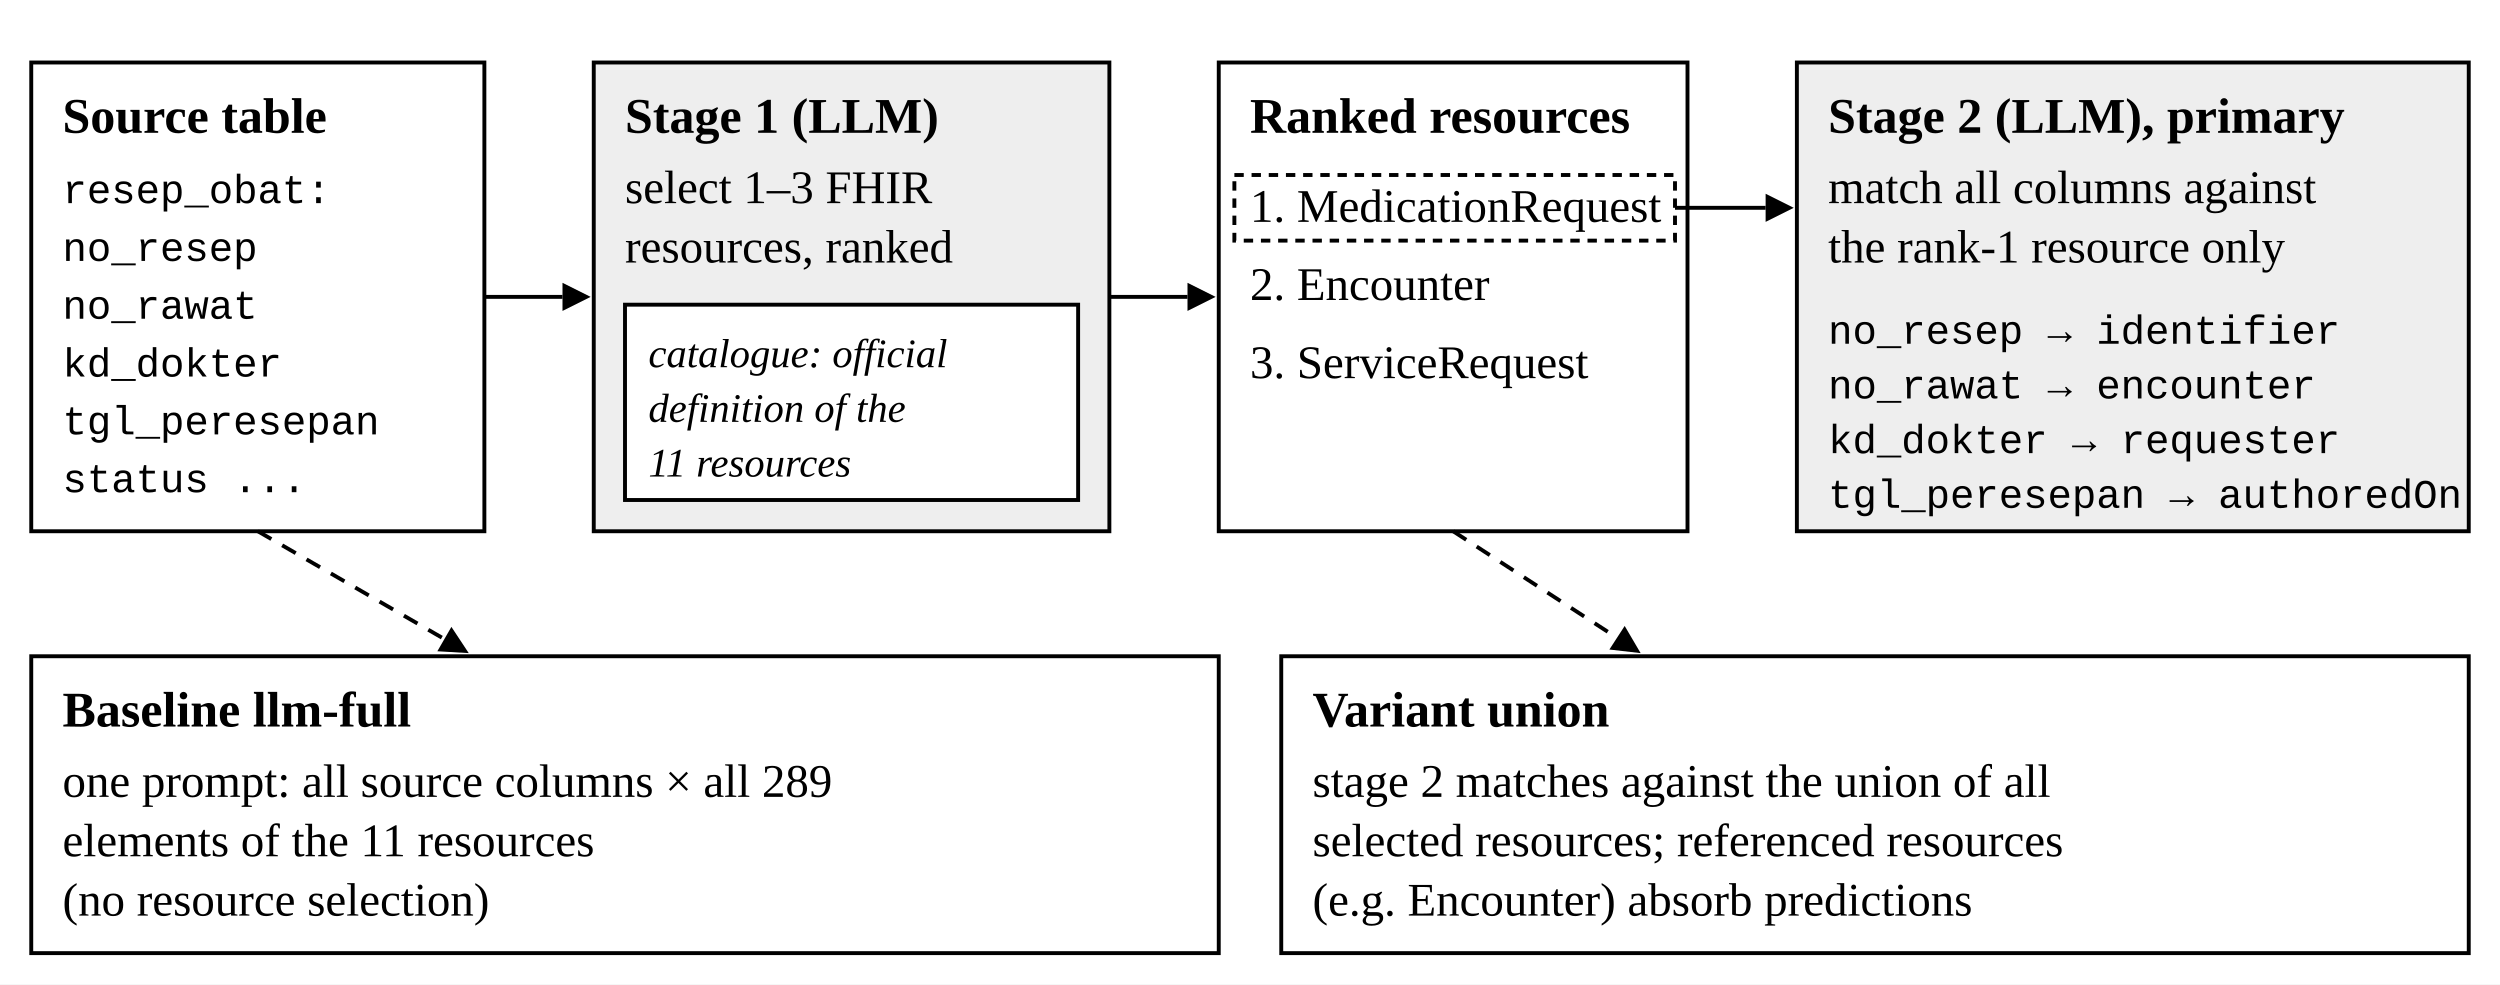
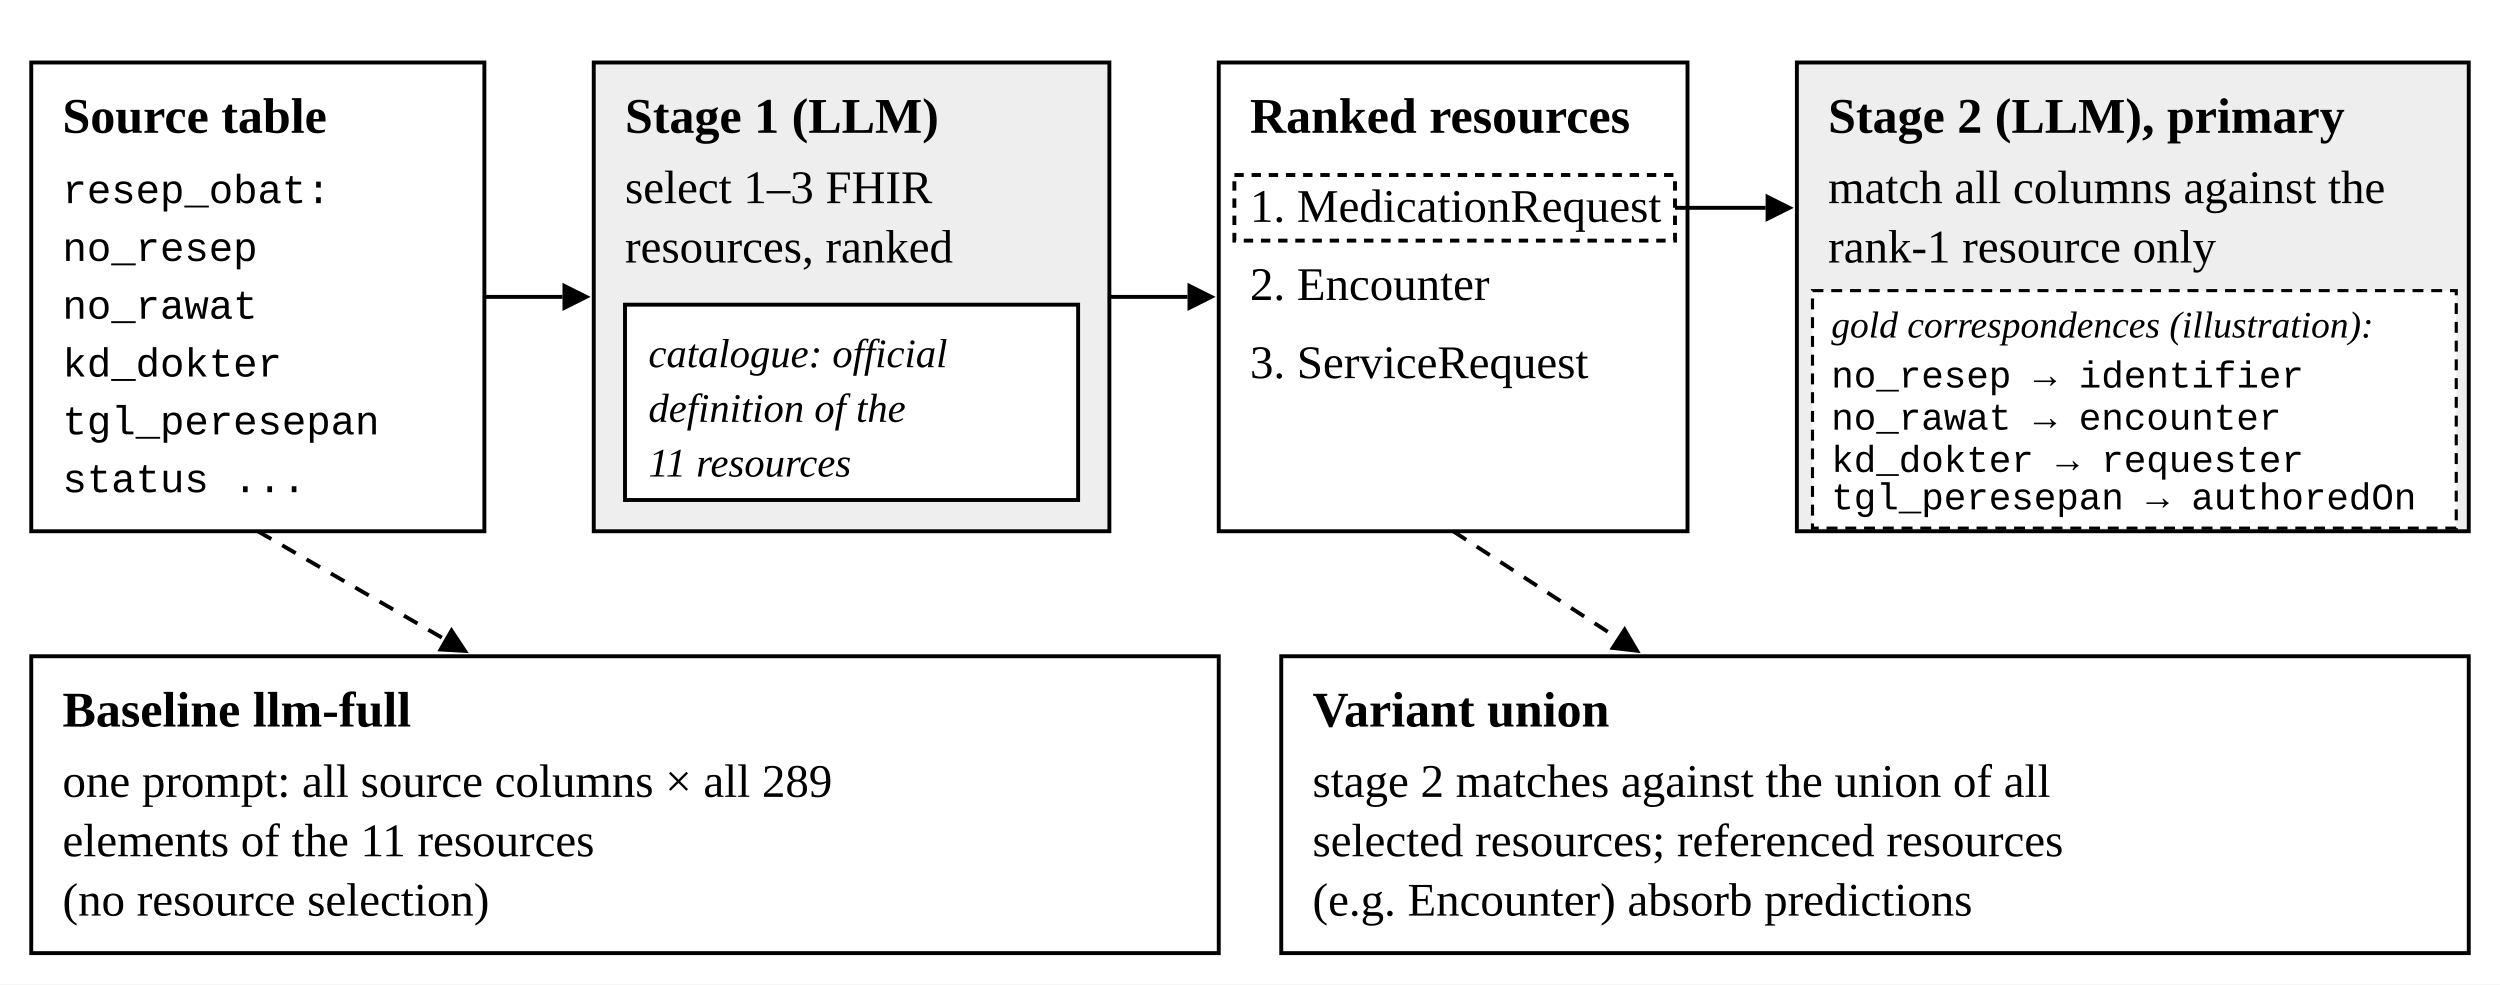
<svg xmlns="http://www.w3.org/2000/svg" width="1600" height="630" viewBox="0 0 1600 630">
  <rect width="1600" height="630" fill="#ffffff" />
  <rect x="20" y="40" width="290" height="300" fill="#ffffff" stroke="#000" stroke-width="2.5" />
  <text x="40" y="85" font-family="Times New Roman" font-size="32" font-weight="bold">Source table</text>
  <text x="40" y="130" font-family="Courier New" font-size="26">resep_obat:</text>
  <text x="40" y="167" font-family="Courier New" font-size="26">no_resep</text>
  <text x="40" y="204" font-family="Courier New" font-size="26">no_rawat</text>
  <text x="40" y="241" font-family="Courier New" font-size="26">kd_dokter</text>
  <text x="40" y="278" font-family="Courier New" font-size="26">tgl_peresepan</text>
  <text x="40" y="315" font-family="Courier New" font-size="26">status ...</text>
  <rect x="380" y="40" width="330" height="300" fill="#eeeeee" stroke="#000" stroke-width="2.5" />
  <text x="400" y="85" font-family="Times New Roman" font-size="32" font-weight="bold">Stage 1 (LLM)</text>
  <text x="400" y="130" font-family="Times New Roman" font-size="30">select 1–3 FHIR</text>
  <text x="400" y="168" font-family="Times New Roman" font-size="30">resources, ranked</text>
  <rect x="400" y="195" width="290" height="125" fill="#ffffff" stroke="#000" stroke-width="2.5" />
  <text x="415" y="235" font-family="Times New Roman" font-size="26" font-style="italic">catalogue: official</text>
  <text x="415" y="270" font-family="Times New Roman" font-size="26" font-style="italic">definition of the</text>
  <text x="415" y="305" font-family="Times New Roman" font-size="26" font-style="italic">11 resources</text>
  <rect x="780" y="40" width="300" height="300" fill="#ffffff" stroke="#000" stroke-width="2.5" />
  <text x="800" y="85" font-family="Times New Roman" font-size="32" font-weight="bold">Ranked resources</text>
  <rect x="790" y="112" width="282" height="42" fill="none" stroke="#000" stroke-width="2.5" stroke-dasharray="6 5" />
  <text x="800" y="142" font-family="Times New Roman" font-size="30">1. MedicationRequest</text>
  <text x="800" y="192" font-family="Times New Roman" font-size="30">2. Encounter</text>
  <text x="800" y="242" font-family="Times New Roman" font-size="30">3. ServiceRequest</text>
  <rect x="1150" y="40" width="430" height="300" fill="#eeeeee" stroke="#000" stroke-width="2.5" />
  <text x="1170" y="85" font-family="Times New Roman" font-size="32" font-weight="bold">Stage 2 (LLM), primary</text>
-   <text x="1170" y="130" font-family="Times New Roman" font-size="30">match all columns against</text>
-   <text x="1170" y="168" font-family="Times New Roman" font-size="30">the rank-1 resource only</text>
-   <text x="1170" y="220" font-family="Courier New" font-size="26">no_resep → identifier</text>
-   <text x="1170" y="255" font-family="Courier New" font-size="26">no_rawat → encounter</text>
-   <text x="1170" y="290" font-family="Courier New" font-size="26">kd_dokter → requester</text>
-   <text x="1170" y="325" font-family="Courier New" font-size="26">tgl_peresepan → authoredOn</text>
+   <text x="1170" y="130" font-family="Times New Roman" font-size="30">match all columns against the</text>
+   <text x="1170" y="168" font-family="Times New Roman" font-size="30">rank-1 resource only</text>
+   <rect x="1160" y="186" width="412" height="152" fill="#ffffff" stroke="#000" stroke-width="2" stroke-dasharray="7 5" />
+   <text x="1172" y="216" font-family="Times New Roman" font-size="24" font-style="italic">gold correspondences (illustration):</text>
+   <text x="1172" y="248" font-family="Courier New" font-size="24">no_resep → identifier</text>
+   <text x="1172" y="275" font-family="Courier New" font-size="24">no_rawat → encounter</text>
+   <text x="1172" y="302" font-family="Courier New" font-size="24">kd_dokter → requester</text>
+   <text x="1172" y="326" font-family="Courier New" font-size="24">tgl_peresepan → authoredOn</text>
  <line x1="310" y1="190" x2="360.0" y2="190.0" stroke="#000" stroke-width="2.5" />
  <polygon points="378.0,190.0 360.0,181.0 360.0,199.0" fill="#000" />
  <line x1="710" y1="190" x2="760.0" y2="190.0" stroke="#000" stroke-width="2.5" />
  <polygon points="778.0,190.0 760.0,181.0 760.0,199.0" fill="#000" />
  <line x1="1072" y1="133" x2="1130.0" y2="133.0" stroke="#000" stroke-width="2.5" />
  <polygon points="1148.0,133.0 1130.0,124.0 1130.0,142.0" fill="#000" />
  <rect x="20" y="420" width="760" height="190" fill="#ffffff" stroke="#000" stroke-width="2.5" />
  <text x="40" y="465" font-family="Times New Roman" font-size="32" font-weight="bold">Baseline llm-full</text>
  <text x="40" y="510" font-family="Times New Roman" font-size="30">one prompt: all source columns × all 289</text>
  <text x="40" y="548" font-family="Times New Roman" font-size="30">elements of the 11 resources</text>
  <text x="40" y="586" font-family="Times New Roman" font-size="30">(no resource selection)</text>
  <rect x="820" y="420" width="760" height="190" fill="#ffffff" stroke="#000" stroke-width="2.5" />
  <text x="840" y="465" font-family="Times New Roman" font-size="32" font-weight="bold">Variant union</text>
  <text x="840" y="510" font-family="Times New Roman" font-size="30">stage 2 matches against the union of all</text>
  <text x="840" y="548" font-family="Times New Roman" font-size="30">selected resources; referenced resources</text>
  <text x="840" y="586" font-family="Times New Roman" font-size="30">(e.g. Encounter) absorb predictions</text>
  <line x1="165" y1="340" x2="284.4" y2="409.0" stroke="#000" stroke-width="2.5" stroke-dasharray="10 8" />
  <polygon points="300.0,418.0 288.9,401.2 279.9,416.8" fill="#000" />
  <line x1="930" y1="340" x2="1034.9" y2="408.2" stroke="#000" stroke-width="2.5" stroke-dasharray="10 8" />
  <polygon points="1050.0,418.0 1039.8,400.6 1030.0,415.7" fill="#000" />
</svg>
